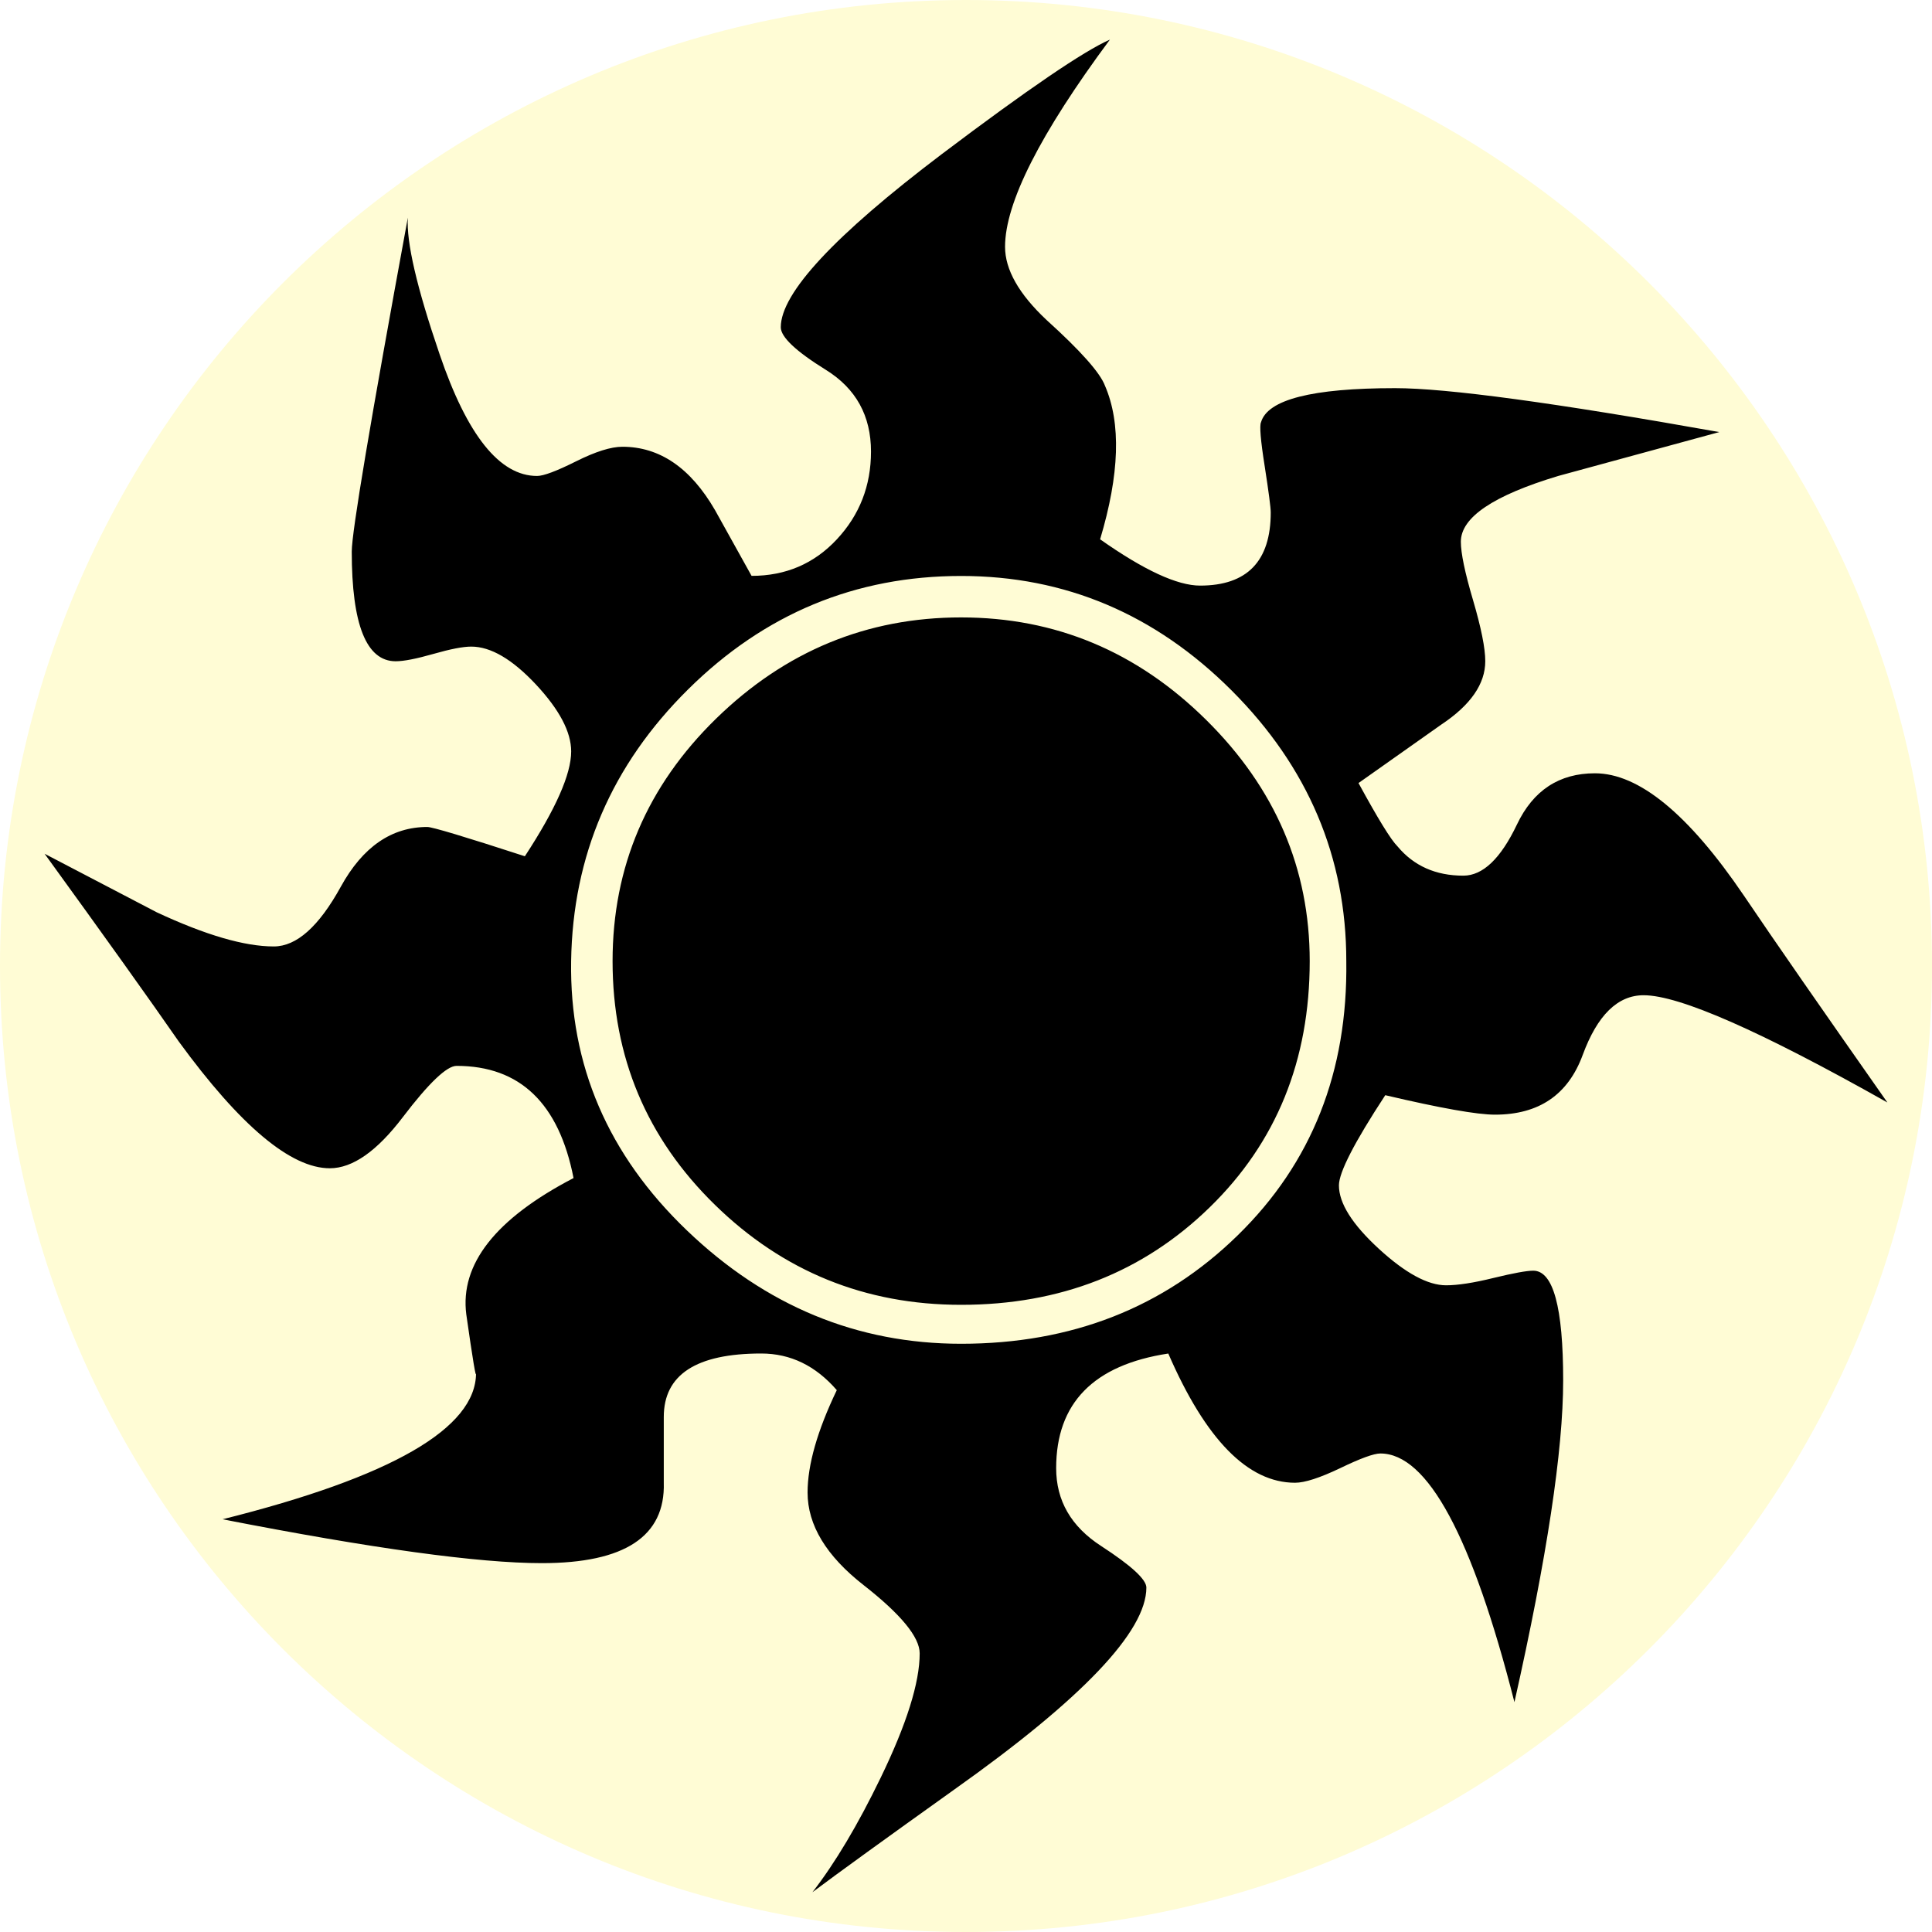
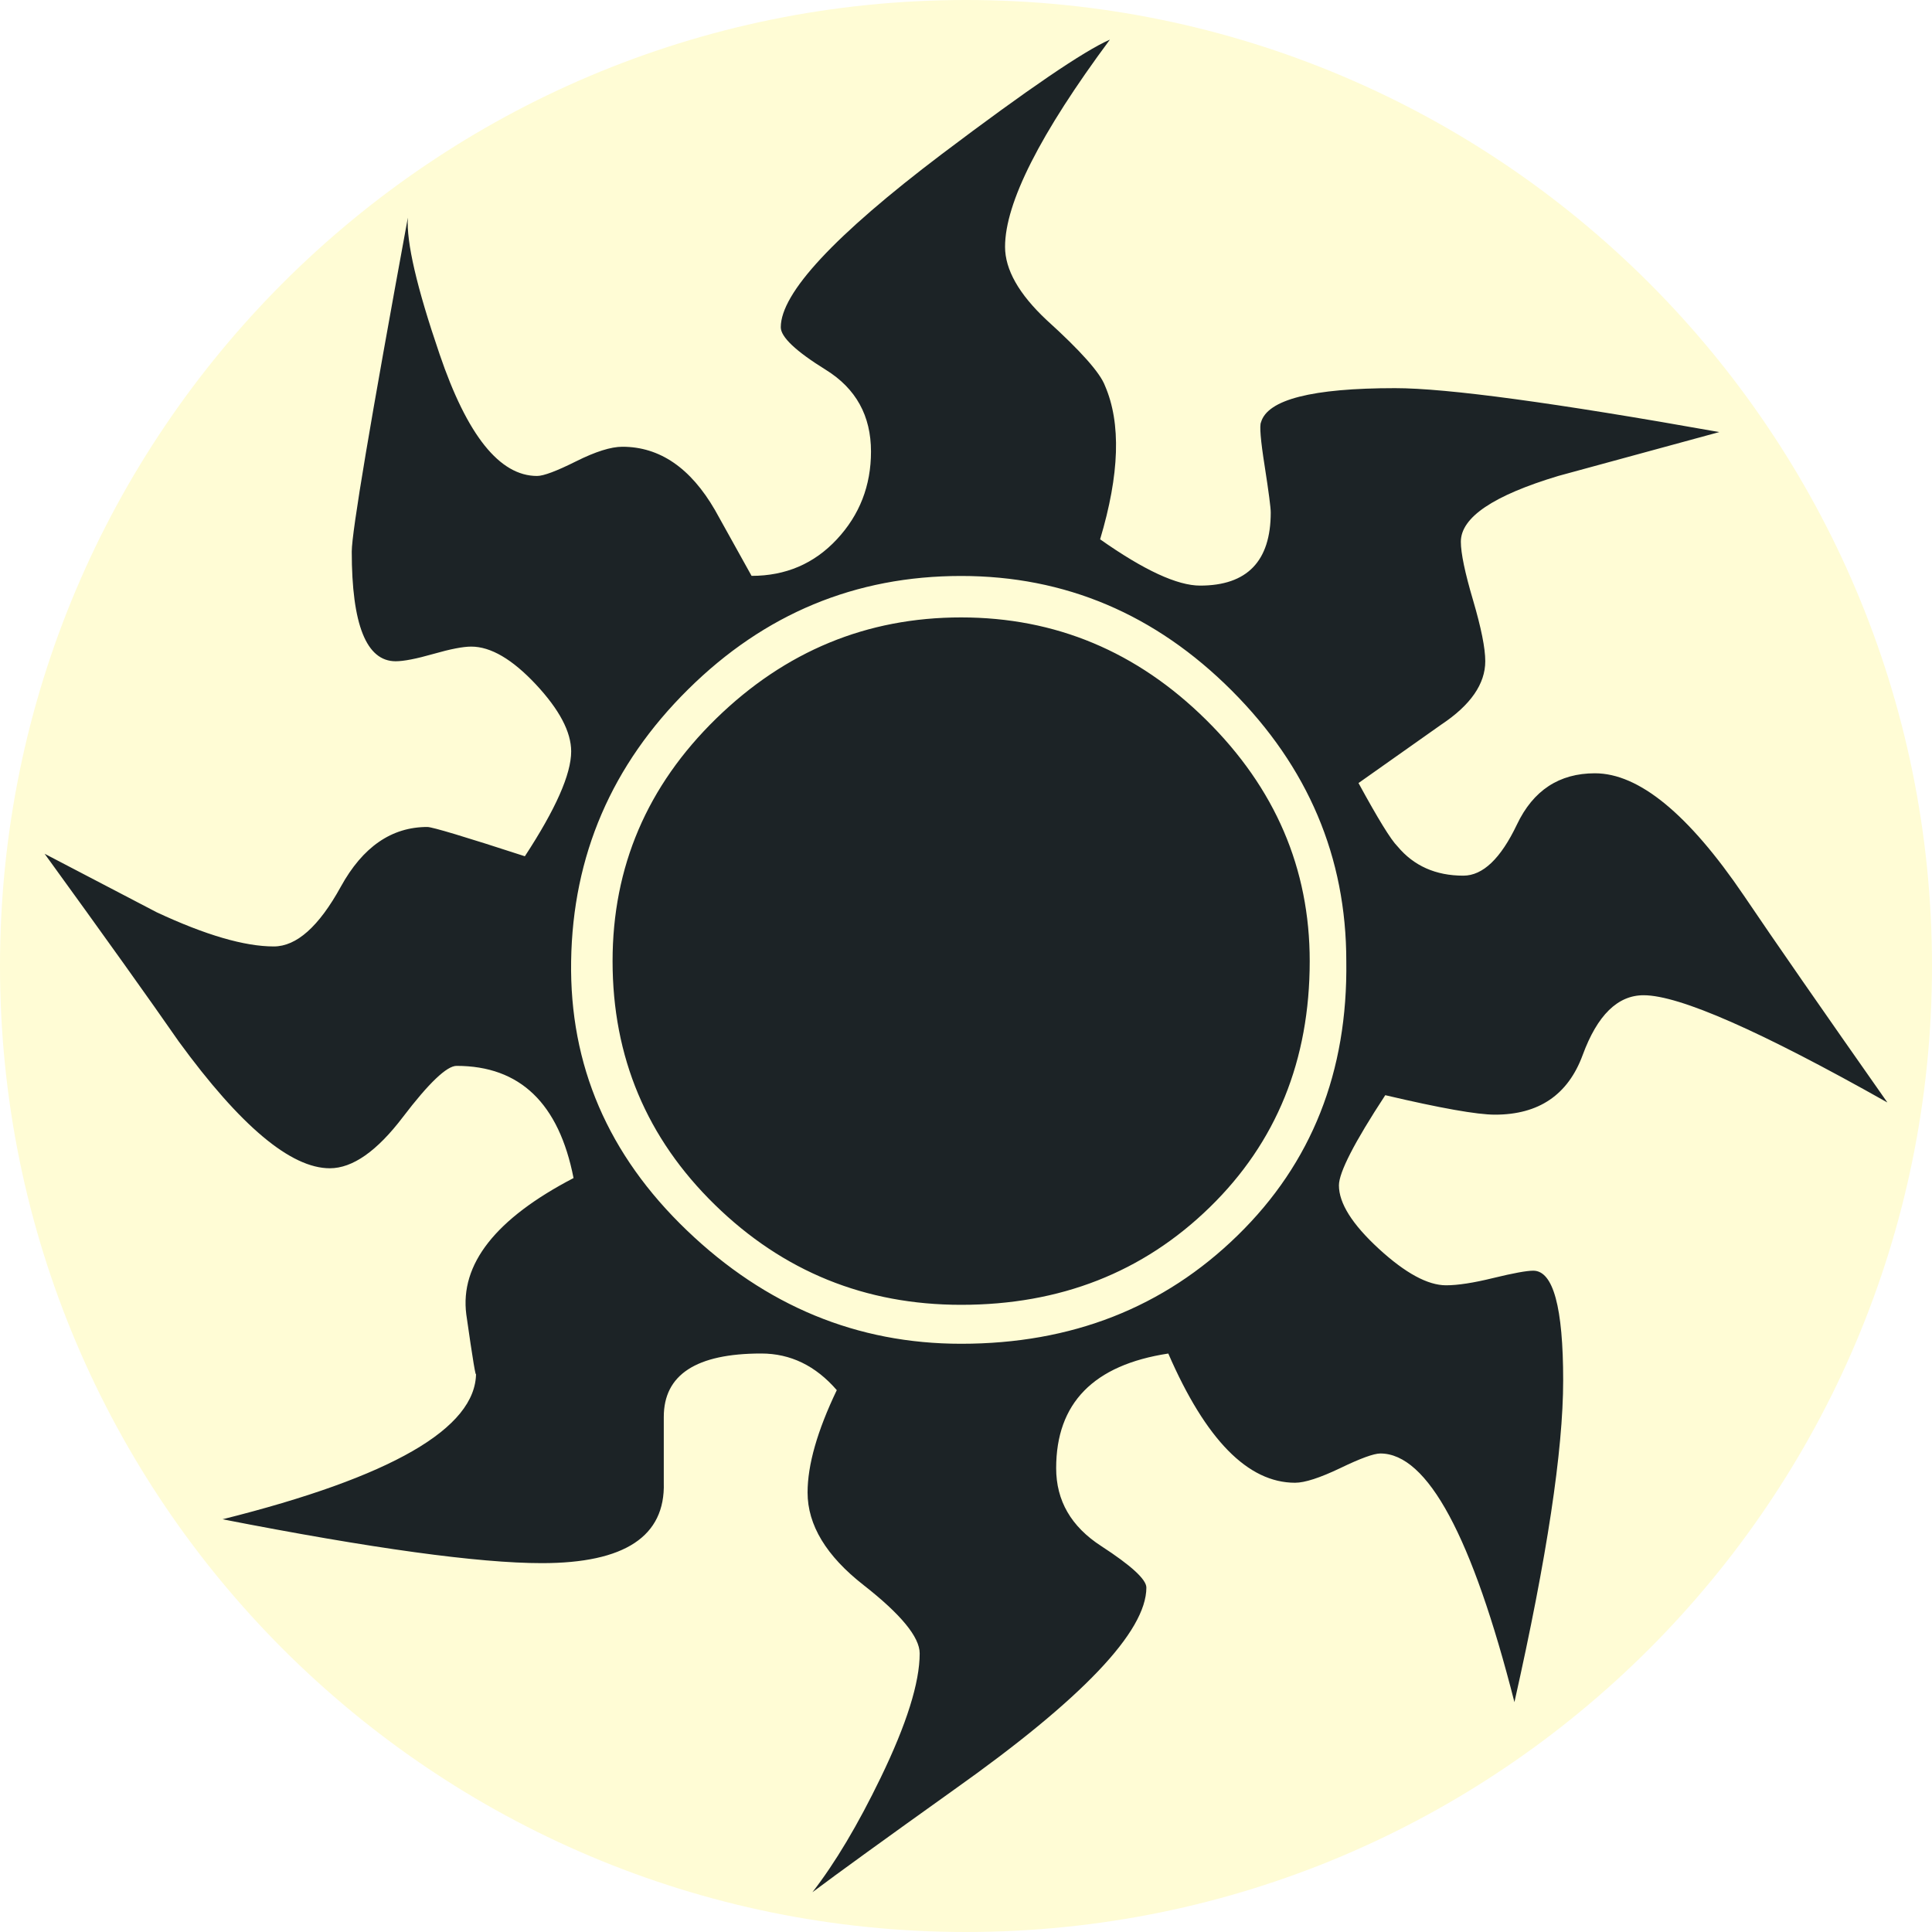
- <svg xmlns="http://www.w3.org/2000/svg" viewBox="0 0 75 75">
+ <svg xmlns="http://www.w3.org/2000/svg" viewBox="0 0 75 75" style="fill:#1c2326">
  <circle cx="37.5" cy="37.5" r="37.5" style="fill:#FFFCD5;" />
  <path d="M73.268,42.798c-4.921,-2.774 -8.076,-4.163 -9.463,-4.163c-1.008,-0 -1.796,0.774 -2.365,2.319c-0.569,1.547 -1.703,2.317 -3.406,2.317c-0.694,0 -2.113,-0.252 -4.258,-0.756c-1.199,1.83 -1.799,2.997 -1.799,3.501c0,0.695 0.517,1.512 1.548,2.461c1.031,0.946 1.901,1.418 2.612,1.418c0.451,0 1.062,-0.093 1.837,-0.284c0.773,-0.188 1.29,-0.283 1.547,-0.283c0.775,0 1.161,1.42 1.161,4.259c-0,2.712 -0.63,6.876 -1.892,12.49c-1.641,-6.435 -3.375,-9.653 -5.204,-9.653c-0.254,0 -0.773,0.189 -1.561,0.57c-0.79,0.377 -1.373,0.566 -1.751,0.566c-1.828,-0 -3.469,-1.671 -4.921,-5.016c-2.901,0.442 -4.353,1.925 -4.353,4.45c-0,1.263 0.582,2.27 1.752,3.026c1.164,0.756 1.75,1.295 1.75,1.609c0,1.705 -2.493,4.323 -7.477,7.855c-2.648,1.892 -4.479,3.216 -5.487,3.972c0.881,-1.134 1.764,-2.615 2.65,-4.446c1.008,-2.081 1.514,-3.69 1.514,-4.826c-0,-0.63 -0.726,-1.515 -2.177,-2.65c-1.452,-1.134 -2.175,-2.334 -2.175,-3.595c0,-1.071 0.377,-2.395 1.134,-3.974c-0.82,-0.947 -1.796,-1.422 -2.932,-1.422c-2.524,0 -3.784,0.822 -3.784,2.46c-0,-1.135 -0,-0.284 -0,2.555c0.061,2.082 -1.515,3.123 -4.733,3.123c-2.46,-0 -6.594,-0.569 -12.396,-1.703c6.561,-1.641 9.841,-3.533 9.841,-5.678c0,0.252 -0.126,-0.504 -0.378,-2.271c-0.253,-1.953 1.136,-3.721 4.163,-5.297c-0.568,-2.9 -2.079,-4.355 -4.542,-4.355c-0.378,0 -1.074,0.663 -2.082,1.986c-1.009,1.328 -1.955,1.989 -2.837,1.989c-1.515,-0 -3.472,-1.64 -5.866,-4.923c-1.137,-1.638 -2.873,-4.068 -5.206,-7.286c1.45,0.759 2.902,1.515 4.354,2.273c1.892,0.883 3.405,1.325 4.542,1.325c0.884,-0 1.751,-0.773 2.602,-2.319c0.851,-1.546 1.972,-2.319 3.359,-2.319c0.191,0 1.452,0.378 3.786,1.137c1.197,-1.829 1.798,-3.186 1.798,-4.07c0,-0.757 -0.458,-1.624 -1.372,-2.603c-0.916,-0.977 -1.751,-1.466 -2.508,-1.466c-0.317,0 -0.804,0.094 -1.468,0.284c-0.661,0.189 -1.15,0.285 -1.465,0.285c-1.137,-0 -1.705,-1.42 -1.705,-4.259c0,-0.758 0.727,-5.077 2.178,-12.964c-0.064,0.945 0.346,2.713 1.23,5.298c1.072,3.156 2.333,4.732 3.786,4.732c0.251,0 0.756,-0.189 1.514,-0.568c0.756,-0.378 1.355,-0.566 1.797,-0.566c1.45,0 2.648,0.821 3.596,2.458l1.42,2.554c1.324,0 2.428,-0.471 3.31,-1.418c0.884,-0.947 1.326,-2.083 1.326,-3.407c0,-1.388 -0.582,-2.445 -1.75,-3.171c-1.17,-0.725 -1.752,-1.277 -1.752,-1.655c-0,-1.326 2.082,-3.564 6.246,-6.718c3.343,-2.523 5.519,-4.005 6.53,-4.448c-2.713,3.659 -4.07,6.339 -4.07,8.043c0,0.884 0.535,1.831 1.609,2.839c1.325,1.198 2.081,2.05 2.27,2.554c0.63,1.454 0.567,3.44 -0.189,5.962c1.704,1.2 2.996,1.797 3.881,1.797c1.827,0 2.743,-0.948 2.743,-2.839c0,-0.189 -0.078,-0.788 -0.235,-1.797c-0.16,-1.008 -0.205,-1.576 -0.143,-1.703c0.252,-0.883 1.987,-1.326 5.204,-1.326c2.018,0 6.212,0.569 12.586,1.705c-1.389,0.378 -3.471,0.945 -6.245,1.702c-2.524,0.758 -3.787,1.609 -3.787,2.555c0,0.442 0.157,1.198 0.474,2.27c0.315,1.074 0.474,1.86 0.474,2.367c0,0.882 -0.568,1.703 -1.703,2.458l-3.218,2.273c0.757,1.389 1.261,2.209 1.515,2.459c0.63,0.756 1.481,1.136 2.554,1.136c0.758,-0 1.451,-0.662 2.082,-1.986c0.63,-1.326 1.641,-1.988 3.027,-1.988c1.703,0 3.629,1.578 5.773,4.734c1.195,1.77 3.056,4.449 5.58,8.045Zm-21.005,-5.487c0,-4.036 -1.484,-7.538 -4.449,-10.505c-2.965,-2.964 -6.466,-4.447 -10.503,-4.447c-4.102,-0 -7.635,1.468 -10.598,4.402c-2.965,2.932 -4.48,6.45 -4.542,10.549c-0.064,4.038 1.434,7.523 4.494,10.454c3.06,2.934 6.609,4.401 10.645,4.401c4.289,0 7.869,-1.404 10.739,-4.211c2.872,-2.805 4.275,-6.352 4.214,-10.643Zm-1.42,-0c0,3.848 -1.294,7.036 -3.88,9.555c-2.589,2.525 -5.805,3.787 -9.652,3.787c-3.722,-0 -6.908,-1.293 -9.557,-3.881c-2.648,-2.584 -3.974,-5.739 -3.974,-9.461c0,-3.658 1.339,-6.798 4.02,-9.415c2.683,-2.617 5.852,-3.928 9.511,-3.928c3.658,-0 6.828,1.324 9.51,3.976c2.681,2.649 4.022,5.771 4.022,9.367Z" />
</svg>
